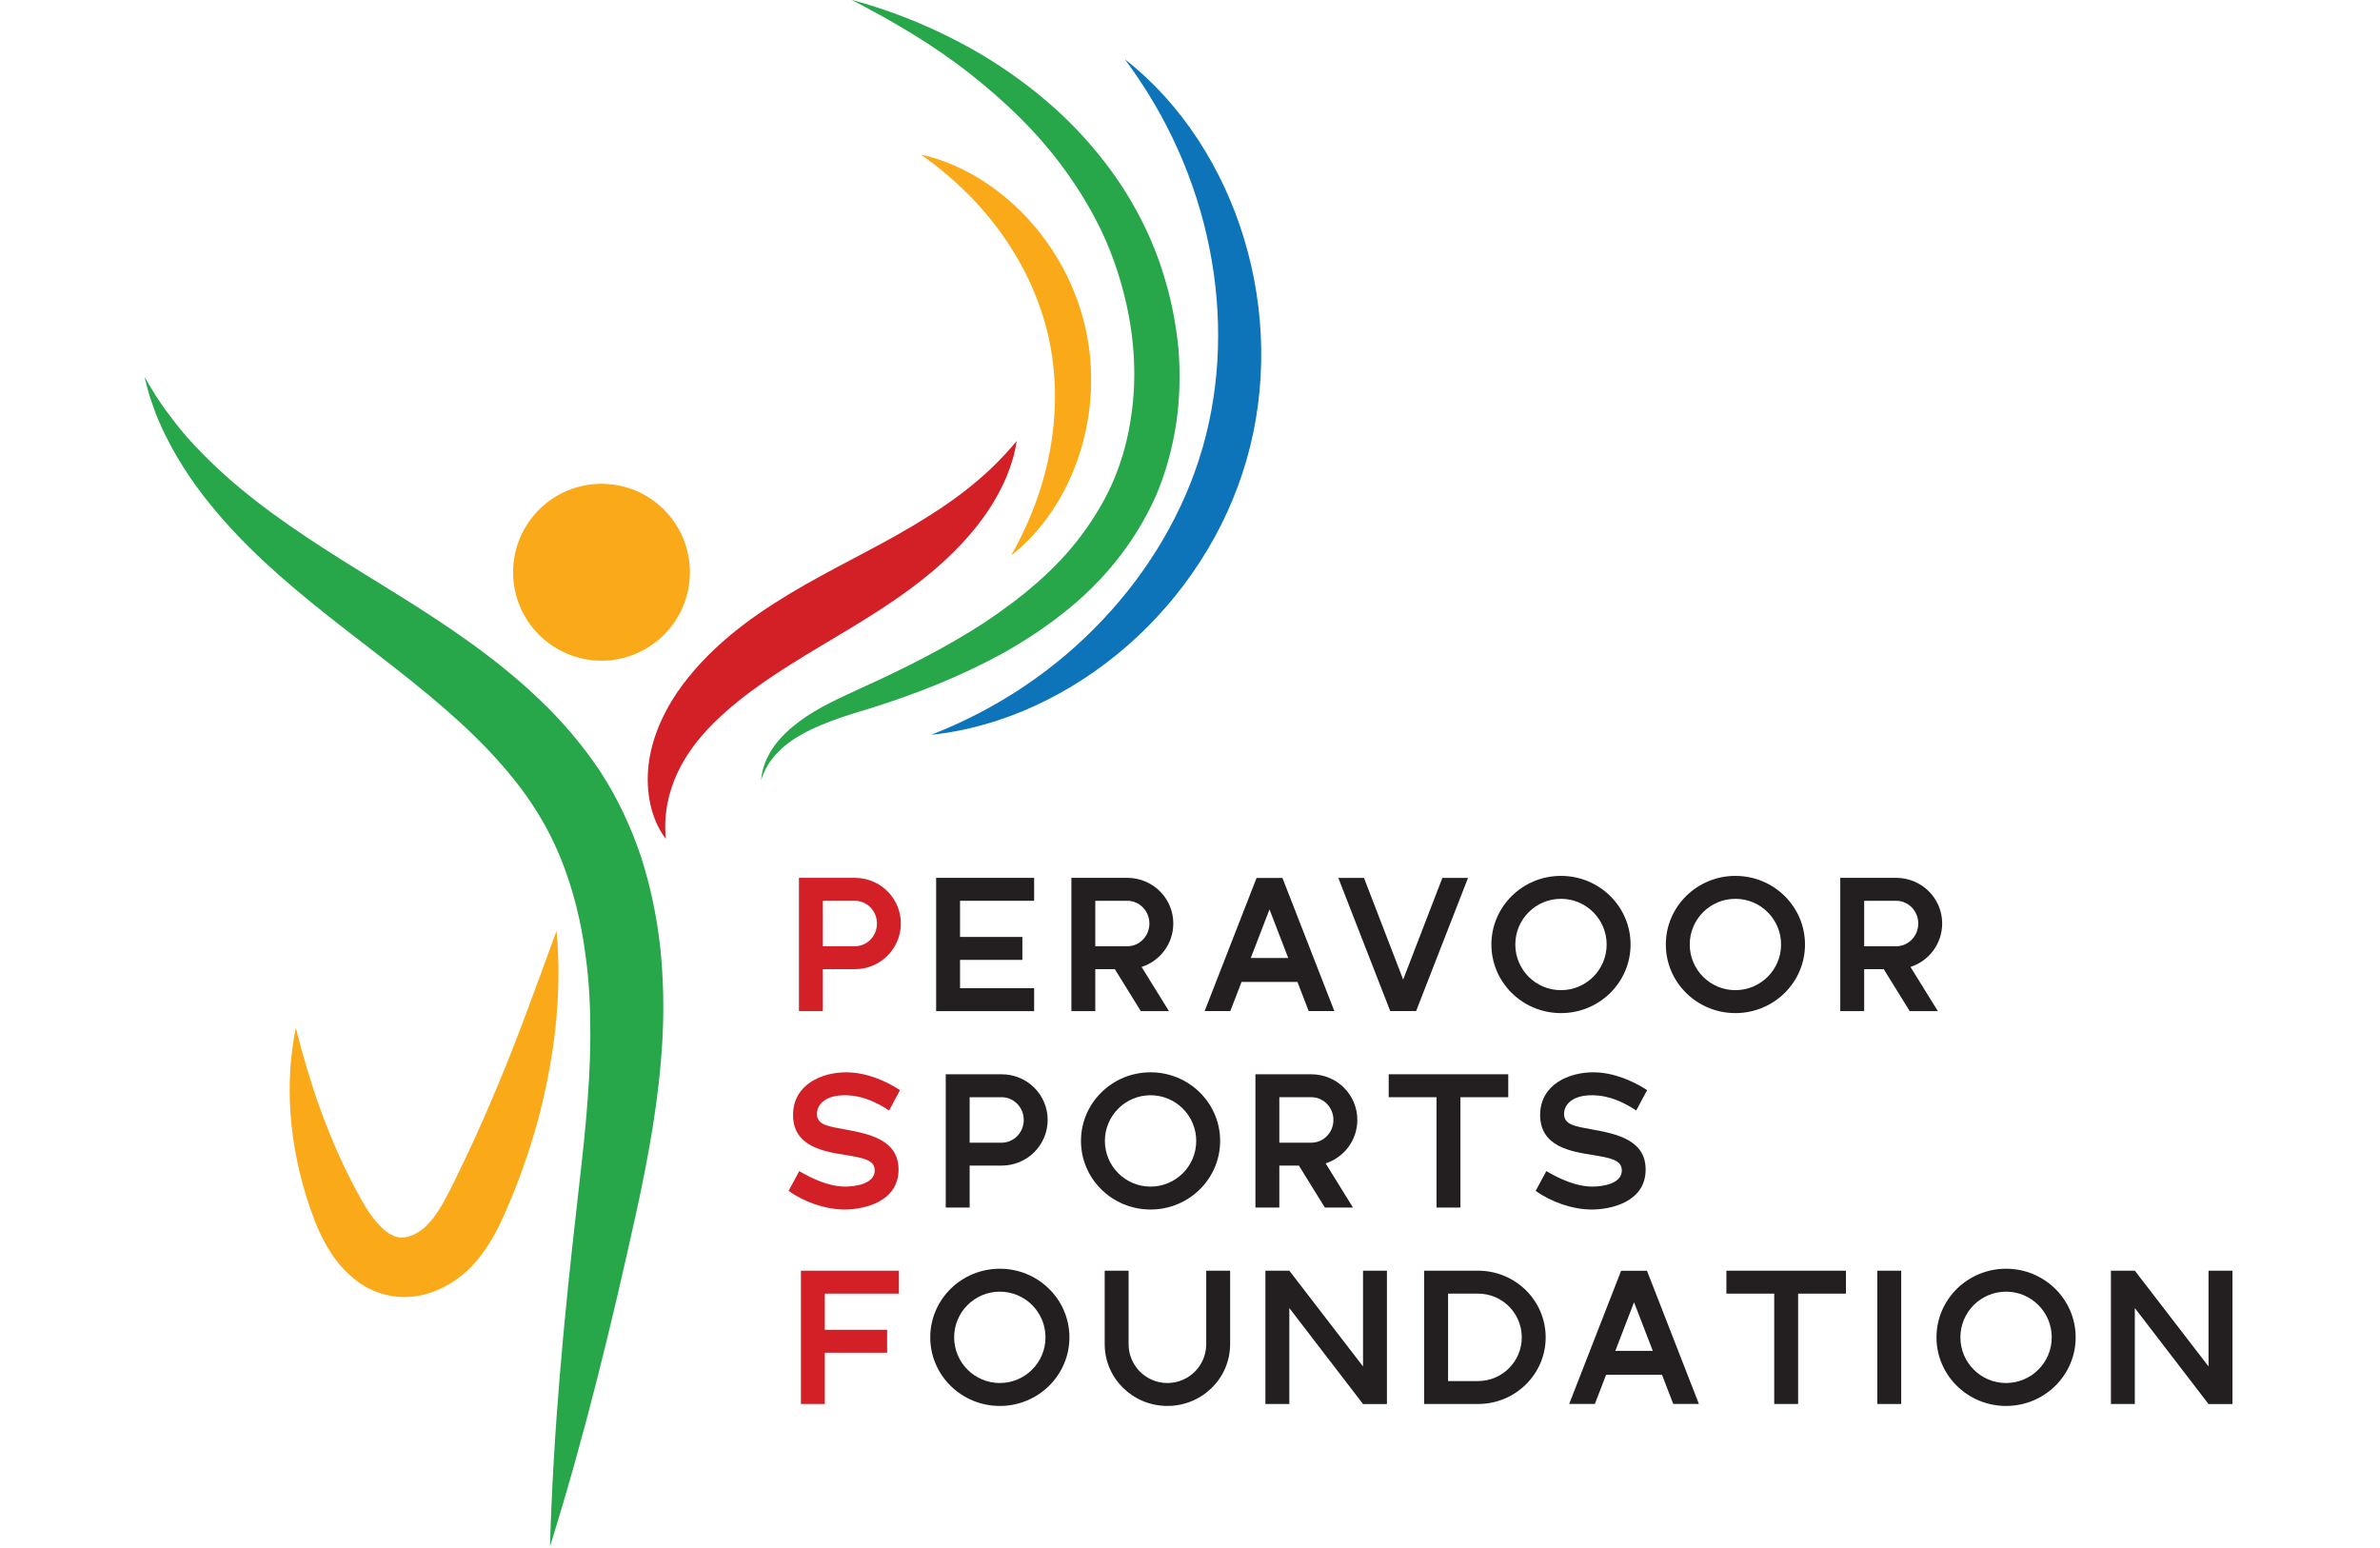
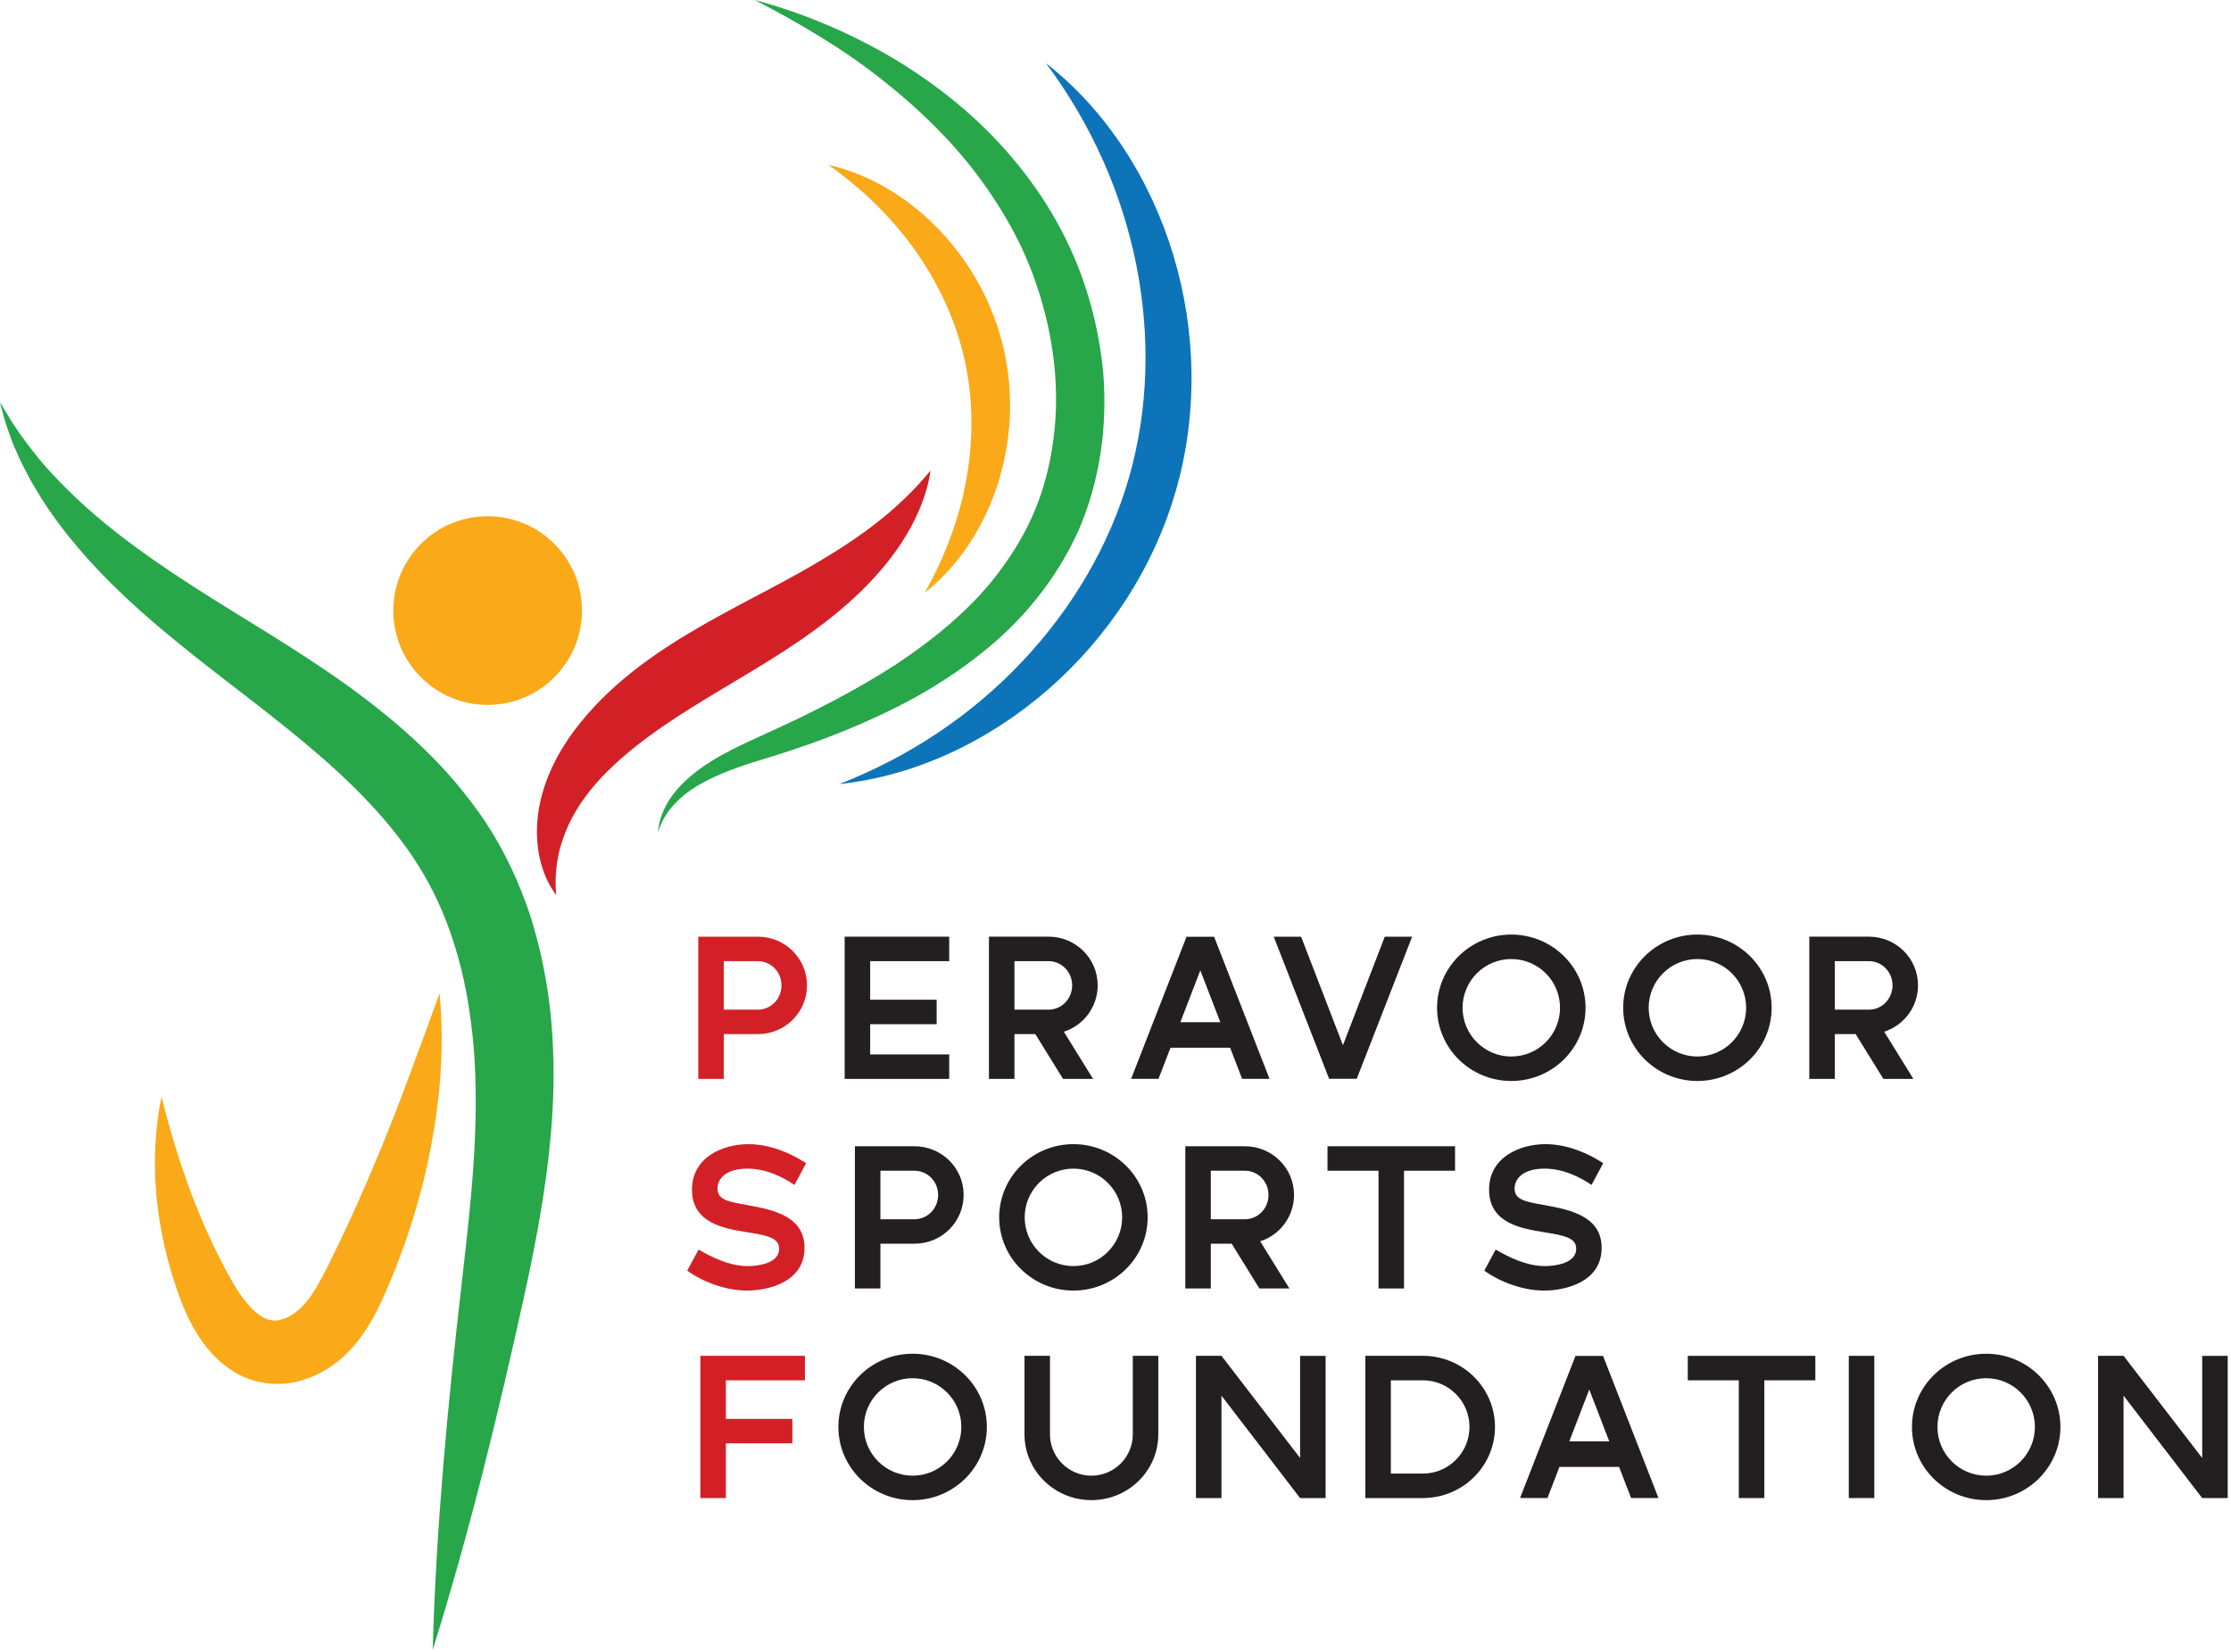
- <svg xmlns="http://www.w3.org/2000/svg" width="100%" height="100%" viewBox="0 0 626 407" version="1.1" xml:space="preserve" style="fill-rule:evenodd;clip-rule:evenodd;stroke-linejoin:round;stroke-miterlimit:2;">
-   <g transform="translate(38, 0)">
-     <path d="M143.468,150.504c-0,12.846 -10.413,23.259 -23.254,23.259c-12.842,-0 -23.254,-10.413 -23.254,-23.259c-0,-12.841 10.412,-23.254 23.254,-23.254c12.841,0 23.254,10.413 23.254,23.254" style="fill:#faa919;fill-rule:nonzero;" />
-     <path d="M0,99.134c1.004,1.625 1.921,3.266 2.917,4.85c1.083,1.55 2.033,3.141 3.2,4.604c2.195,3 4.495,5.879 7.041,8.542c5.021,5.362 10.471,10.229 16.259,14.7c11.579,8.979 24.162,16.491 37.012,24.454c12.808,7.991 25.833,16.587 37.508,27.741c5.838,5.555 11.217,11.834 15.863,18.775c4.6,6.996 8.167,14.717 10.808,22.542c2.534,7.883 4.179,15.933 5.067,23.967c0.829,8.033 1,16.087 0.567,23.966c-0.855,15.805 -3.7,31.005 -6.917,45.767c-6.483,29.429 -13.583,58.713 -22.658,87.683c0.854,-30.337 3.704,-60.37 7.141,-90.254c1.692,-14.887 3.413,-29.496 3.467,-43.779c0.033,-7.137 -0.258,-14.158 -1.217,-21.054c-0.862,-6.896 -2.329,-13.629 -4.45,-20.05c-2.091,-6.438 -4.862,-12.479 -8.408,-18.129c-3.517,-5.696 -7.871,-10.984 -12.654,-16.059c-9.617,-10.145 -21.209,-19.1 -33.063,-28.245c-11.854,-9.134 -24.146,-18.705 -34.7,-30.138c-5.25,-5.733 -10.125,-11.892 -14.058,-18.604c-1.013,-1.65 -1.917,-3.379 -2.792,-5.108c-0.925,-1.692 -1.662,-3.492 -2.446,-5.246c-0.77,-1.759 -1.316,-3.629 -1.975,-5.417c-0.595,-1.812 -1.033,-3.683 -1.512,-5.508Z" style="fill:#27a64a;fill-rule:nonzero;" />
-     <path d="M137.126,220.638c-3.929,-5.162 -5.312,-12.35 -4.566,-19.204c0.762,-6.958 3.67,-13.571 7.504,-19.25c7.812,-11.367 18.746,-19.471 29.575,-25.979c10.908,-6.55 21.858,-11.608 31.975,-17.625c10.179,-6.013 19.662,-12.713 27.804,-22.596c-0.942,6.367 -3.683,12.521 -7.304,18.025c-3.646,5.504 -8.175,10.392 -13.046,14.708c-9.817,8.688 -20.917,15.042 -31.2,21.209c-10.304,6.162 -20.108,12.316 -28.058,20.146c-3.942,3.9 -7.325,8.27 -9.671,13.312c-2.334,5.079 -3.629,10.863 -3.013,17.254" style="fill:#d32027;fill-rule:nonzero;" />
-     <path d="M108.379,244.838c1.4,14.959 -0.162,30.071 -3.612,44.734c-1.725,7.337 -3.984,14.562 -6.696,21.621c-0.659,1.775 -1.384,3.52 -2.134,5.254c-0.729,1.741 -1.475,3.475 -2.345,5.304c-1.755,3.608 -3.975,7.492 -7.267,11.054c-3.417,3.588 -7.813,6.525 -13.258,7.817c-2.709,0.6 -5.738,0.737 -8.638,0.133c-2.867,-0.554 -5.596,-1.733 -7.808,-3.279c-4.459,-3.125 -7.209,-7.013 -9.246,-10.783c-1.021,-1.896 -1.879,-3.792 -2.621,-5.68c-0.687,-1.841 -1.329,-3.65 -1.925,-5.495c-4.696,-14.713 -6.058,-30.417 -3.017,-45.155c3.65,14.542 8.288,28 14.671,40.405c0.775,1.545 1.617,3.091 2.45,4.575c0.8,1.429 1.621,2.8 2.504,4.029c1.763,2.45 3.68,4.458 5.396,5.337c0.859,0.438 1.575,0.688 2.321,0.767c0.692,0.1 1.404,0.008 2.25,-0.229c1.692,-0.438 3.7,-1.659 5.271,-3.404c1.737,-1.784 3.296,-4.271 4.821,-7.188c1.566,-2.921 3.125,-6.267 4.65,-9.417c3.062,-6.4 5.929,-12.912 8.687,-19.512c5.567,-13.208 10.371,-26.804 15.546,-40.888" style="fill:#faa919;fill-rule:nonzero;" />
-     <path d="M162.183,205.208c0.229,-3.091 1.471,-6.133 3.296,-8.762c1.854,-2.629 4.263,-4.834 6.829,-6.738c5.142,-3.812 11.059,-6.35 16.579,-8.908c11.113,-5.033 21.934,-10.508 31.917,-16.975c9.867,-6.563 19.033,-14.071 25.796,-23.254c3.375,-4.563 6.3,-9.442 8.454,-14.604c2.163,-5.175 3.625,-10.655 4.438,-16.25c1.729,-11.192 0.775,-22.859 -2.271,-33.959c-1.492,-5.566 -3.521,-11.008 -6.084,-16.196c-2.566,-5.166 -5.633,-10.166 -9.091,-14.912c-6.892,-9.533 -15.529,-17.883 -24.996,-25.313c-9.479,-7.466 -20.021,-13.662 -30.983,-19.337c11.933,3.183 23.483,8.087 34.3,14.467c10.745,6.47 20.791,14.508 29.075,24.325c8.312,9.725 14.95,21.295 18.708,33.775c1.929,6.225 3.192,12.67 3.817,19.2c0.533,6.545 0.345,13.17 -0.609,19.72c-1.012,6.538 -2.754,13.013 -5.421,19.142c-2.741,6.104 -6.25,11.788 -10.383,16.925c-4.121,5.15 -8.829,9.746 -13.921,13.717c-5.062,4.025 -10.45,7.512 -15.987,10.616c-11.142,6.084 -22.825,10.688 -34.659,14.384c-5.933,1.791 -11.637,3.512 -16.925,6.241c-2.629,1.355 -5.108,2.996 -7.195,5.088c-2.121,2.054 -3.767,4.646 -4.684,7.608" style="fill:#27a64a;fill-rule:nonzero;" />
-     <path d="M206.908,193.265c17.521,-6.805 32.825,-17.192 45.104,-30.213c12.271,-12.987 21.513,-28.592 26.342,-45.433c4.816,-16.846 5.258,-34.967 1.737,-52.479c-3.521,-17.546 -10.979,-34.467 -22.216,-49.538c14.9,11.596 25.741,28.638 31.362,47.221c5.633,18.6 6.138,39.058 0.65,58.104c-5.462,19.054 -16.725,36.125 -31.367,48.917c-14.612,12.766 -32.829,21.471 -51.612,23.421" style="fill:#0d74ba;fill-rule:nonzero;" />
-     <path d="M227.96,146.109c5.229,-9.262 8.717,-18.825 10.379,-28.596c1.675,-9.741 1.533,-19.625 -0.583,-29.016c-2.125,-9.388 -6.234,-18.375 -11.921,-26.459c-5.692,-8.112 -12.933,-15.258 -21.621,-21.391c10.438,2.32 20.129,8.366 27.7,16.395c7.575,8.059 13.129,18.238 15.596,29.259c2.483,11.016 1.829,22.591 -1.567,33.112c-3.4,10.5 -9.554,20.109 -17.983,26.696" style="fill:#faa919;fill-rule:nonzero;" />
-     <path d="M192.66,242.89c0,-3.295 -2.6,-5.966 -5.825,-5.966l-8.404,-0l0,11.958l8.404,0c3.225,0 5.825,-2.671 5.825,-5.992m6.288,-0.012c-0,6.671 -5.404,12.033 -12.113,12.033l-8.404,0l0,11.034l-6.287,-0l-0,-35.055l14.691,0c6.709,0 12.113,5.363 12.113,11.988" style="fill:#d32027;fill-rule:nonzero;" />
-     <path d="M214.517,236.922l0,9.512l16.392,0l-0,6.029l-16.392,0l0,7.45l19.488,0l-0,6.034l-25.775,-0l-0,-35.059l25.775,0l-0,6.034l-19.488,-0Z" style="fill:#231f20;fill-rule:nonzero;" />
-     <path d="M250.09,248.883l8.404,-0c3.225,-0 5.825,-2.671 5.825,-5.992c0,-3.296 -2.6,-5.971 -5.825,-5.971l-8.404,0l-0,11.963Zm12.179,5.437l7.196,11.625l-7.4,0l-6.829,-11.033l-5.146,0l-0,11.033l-6.288,0l0,-35.058l14.692,0c6.708,0 12.113,5.367 12.113,11.992c-0,5.358 -3.488,9.875 -8.338,11.441" style="fill:#231f20;fill-rule:nonzero;" />
-     <path d="M300.839,251.975l-4.929,-12.783l-4.925,12.783l9.854,-0Zm2.425,6.292l-14.704,-0l-2.958,7.666l-6.75,0l13.654,-35.021l6.808,0l13.654,35.021l-6.75,0l-2.954,-7.666Z" style="fill:#231f20;fill-rule:nonzero;" />
-     <path d="M314.012,230.903l6.75,-0l10.308,26.741l10.308,-26.741l6.75,-0l-13.654,35.02l-6.808,0l-13.654,-35.02Z" style="fill:#231f20;fill-rule:nonzero;" />
-     <path d="M384.588,248.418c-0,-6.633 -5.379,-12.013 -12.013,-12.013c-6.633,0 -12.012,5.38 -12.012,12.013c-0,6.637 5.379,12.012 12.012,12.012c6.634,0 12.013,-5.375 12.013,-12.012m-30.313,-0c0,-9.963 8.196,-18.046 18.3,-18.046c10.109,0 18.305,8.083 18.305,18.046c-0,9.967 -8.196,18.046 -18.305,18.046c-10.104,-0 -18.3,-8.079 -18.3,-18.046" style="fill:#231f20;fill-rule:nonzero;" />
-     <path d="M430.468,248.418c-0,-6.633 -5.379,-12.013 -12.013,-12.013c-6.633,0 -12.012,5.38 -12.012,12.013c-0,6.637 5.379,12.012 12.012,12.012c6.634,0 12.013,-5.375 12.013,-12.012m-30.313,-0c0,-9.963 8.196,-18.046 18.3,-18.046c10.109,0 18.305,8.083 18.305,18.046c-0,9.967 -8.196,18.046 -18.305,18.046c-10.104,-0 -18.3,-8.079 -18.3,-18.046" style="fill:#231f20;fill-rule:nonzero;" />
-     <path d="M452.326,248.883l8.404,-0c3.225,-0 5.825,-2.671 5.825,-5.992c0,-3.296 -2.6,-5.971 -5.825,-5.971l-8.404,0l-0,11.963Zm12.179,5.437l7.196,11.625l-7.4,0l-6.829,-11.033l-5.146,0l-0,11.033l-6.288,0l0,-35.058l14.692,0c6.708,0 12.112,5.367 12.112,11.992c0,5.358 -3.487,9.875 -8.337,11.441" style="fill:#231f20;fill-rule:nonzero;" />
-     <path d="M169.42,313.214l2.796,-5.191c3.287,1.904 7.666,4.07 12.154,4.07c2.475,0 7.737,-0.67 7.704,-4.283c-0.021,-2.729 -2.958,-3.262 -7.912,-4.067c-5.359,-0.879 -13.584,-2.116 -13.571,-10.483c0.016,-8.079 7.646,-11.225 13.933,-11.225c5.467,0 10.671,2.371 14.204,4.688l-2.866,5.354c-3.038,-2 -6.955,-4.009 -11.646,-4.009c-5.259,0 -7.346,2.525 -7.334,4.93c0.013,2.854 2.942,3.258 7.28,4.041c6.55,1.188 14.179,2.784 14.179,10.567c-0,8.508 -9.071,10.521 -14.179,10.521c-4.996,-0 -10.667,-1.963 -14.742,-4.913" style="fill:#d32027;fill-rule:nonzero;" />
-     <path d="M231.273,294.553c0,-3.295 -2.6,-5.966 -5.825,-5.966l-8.404,-0l0,11.958l8.404,0c3.225,0 5.825,-2.671 5.825,-5.992m6.288,-0.012c-0,6.671 -5.404,12.033 -12.113,12.033l-8.404,0l0,11.034l-6.287,-0l-0,-35.055l14.691,0c6.709,0 12.113,5.363 12.113,11.988" style="fill:#231f20;fill-rule:nonzero;" />
-     <path d="M276.638,300.08c-0,-6.633 -5.379,-12.012 -12.013,-12.012c-6.633,-0 -12.012,5.379 -12.012,12.012c-0,6.638 5.379,12.013 12.012,12.013c6.634,-0 12.013,-5.375 12.013,-12.013m-30.313,0c0,-9.962 8.196,-18.045 18.3,-18.045c10.109,-0 18.305,8.083 18.305,18.045c-0,9.967 -8.196,18.046 -18.305,18.046c-10.104,0 -18.3,-8.079 -18.3,-18.046" style="fill:#231f20;fill-rule:nonzero;" />
-     <path d="M298.496,300.545l8.404,0c3.225,0 5.825,-2.67 5.825,-5.991c0,-3.296 -2.6,-5.971 -5.825,-5.971l-8.404,-0l-0,11.962Zm12.179,5.442l7.196,11.621l-7.4,-0l-6.829,-11.033l-5.146,-0l-0,11.033l-6.288,-0l0,-35.054l14.692,-0c6.708,-0 12.113,5.362 12.113,11.987c-0,5.359 -3.488,9.875 -8.338,11.446" style="fill:#231f20;fill-rule:nonzero;" />
-     <path d="M358.708,288.585l-12.58,-0l0,29.025l-6.287,-0l-0,-29.025l-12.579,-0l-0,-6.034l31.445,0l0,6.034Z" style="fill:#231f20;fill-rule:nonzero;" />
-     <path d="M365.924,313.214l2.796,-5.191c3.287,1.904 7.667,4.07 12.154,4.07c2.475,0 7.738,-0.67 7.704,-4.283c-0.021,-2.729 -2.958,-3.262 -7.912,-4.067c-5.359,-0.879 -13.584,-2.116 -13.571,-10.483c0.017,-8.079 7.646,-11.225 13.933,-11.225c5.467,0 10.671,2.371 14.204,4.688l-2.866,5.354c-3.038,-2 -6.954,-4.009 -11.646,-4.009c-5.258,0 -7.346,2.525 -7.333,4.93c0.012,2.854 2.941,3.258 7.279,4.041c6.55,1.188 14.179,2.784 14.179,10.567c0,8.508 -9.071,10.521 -14.179,10.521c-4.996,-0 -10.667,-1.963 -14.742,-4.913" style="fill:#231f20;fill-rule:nonzero;" />
-     <path d="M178.948,340.247l-0.001,9.513l16.392,-0l0,6.029l-16.392,-0l0,13.483l-6.287,0l0,-35.058l25.775,-0l0,6.033l-19.488,0Z" style="fill:#d32027;fill-rule:nonzero;" />
-     <path d="M236.993,351.743c0,-6.633 -5.379,-12.013 -12.012,-12.013c-6.634,0 -12.013,5.38 -12.013,12.013c0,6.637 5.379,12.012 12.013,12.012c6.633,0 12.012,-5.375 12.012,-12.012m-30.312,-0c-0,-9.967 8.196,-18.046 18.3,-18.046c10.108,0 18.304,8.079 18.304,18.046c-0,9.967 -8.196,18.046 -18.304,18.046c-10.104,-0 -18.3,-8.079 -18.3,-18.046" style="fill:#231f20;fill-rule:nonzero;" />
-     <path d="M252.563,353.548l-0.001,-19.333l6.288,0l0,19.333c0,5.638 4.571,10.209 10.208,10.209c5.638,-0 10.209,-4.571 10.209,-10.209l-0,-19.333l6.287,0l0,19.333c0,8.967 -7.383,16.238 -16.496,16.238c-9.108,-0 -16.496,-7.271 -16.496,-16.238" style="fill:#231f20;fill-rule:nonzero;" />
-     <path d="M326.797,334.225l0,35.059l-6.287,-0l-19.388,-25.25l0,25.237l-6.287,0l-0,-35.058l6.287,-0l19.388,25.183l-0,-25.171l6.287,0Z" style="fill:#231f20;fill-rule:nonzero;" />
-     <path d="M362.265,351.743c-0,-6.35 -5.146,-11.496 -11.496,-11.496l-7.888,0l0,22.992l7.888,-0c6.35,-0 11.496,-5.146 11.496,-11.496m6.287,-0c0,9.679 -7.958,17.529 -17.779,17.529l-14.183,0l-0,-35.058l14.179,-0c9.821,-0 17.783,7.85 17.783,17.529" style="fill:#231f20;fill-rule:nonzero;" />
-     <path d="M396.725,355.3l-4.93,-12.783l-4.925,12.783l9.855,0Zm2.425,6.292l-14.705,0l-2.954,7.667l-6.754,-0l13.654,-35.021l6.809,-0l13.654,35.021l-6.75,-0l-2.954,-7.667Z" style="fill:#231f20;fill-rule:nonzero;" />
-     <path d="M447.531,340.247l-12.579,0l0,29.025l-6.287,0l-0,-29.025l-12.58,0l0,-6.033l31.446,-0l0,6.033Z" style="fill:#231f20;fill-rule:nonzero;" />
-     <rect x="455.778" y="334.216" width="6.287" height="35.058" style="fill:#231f20;" />
-     <path d="M501.658,351.743c0,-6.633 -5.379,-12.013 -12.012,-12.013c-6.634,0 -12.013,5.38 -12.013,12.013c0,6.637 5.379,12.012 12.013,12.012c6.633,0 12.012,-5.375 12.012,-12.012m-30.312,-0c-0,-9.967 8.196,-18.046 18.3,-18.046c10.108,0 18.304,8.079 18.304,18.046c-0,9.967 -8.196,18.046 -18.304,18.046c-10.104,-0 -18.3,-8.079 -18.3,-18.046" style="fill:#231f20;fill-rule:nonzero;" />
-     <path d="M549.188,334.225l0,35.059l-6.287,-0l-19.388,-25.25l0,25.237l-6.287,0l-0,-35.058l6.287,-0l19.388,25.183l-0,-25.171l6.287,0Z" style="fill:#231f20;fill-rule:nonzero;" />
-   </g>
+ <svg xmlns="http://www.w3.org/2000/svg" width="100%" height="100%" viewBox="0 0 550 407" version="1.1" xml:space="preserve" style="fill-rule:evenodd;clip-rule:evenodd;stroke-linejoin:round;stroke-miterlimit:2;">
+   <path d="M143.468,150.504c-0,12.846 -10.413,23.259 -23.254,23.259c-12.842,-0 -23.254,-10.413 -23.254,-23.259c-0,-12.841 10.412,-23.254 23.254,-23.254c12.841,0 23.254,10.413 23.254,23.254" style="fill:#faa919;fill-rule:nonzero;" />
+   <path d="M0,99.134c1.004,1.625 1.921,3.266 2.917,4.85c1.083,1.55 2.033,3.141 3.2,4.604c2.195,3 4.495,5.879 7.041,8.542c5.021,5.362 10.471,10.229 16.259,14.7c11.579,8.979 24.162,16.491 37.012,24.454c12.808,7.991 25.833,16.587 37.508,27.741c5.838,5.555 11.217,11.834 15.863,18.775c4.6,6.996 8.167,14.717 10.808,22.542c2.534,7.883 4.179,15.933 5.067,23.967c0.829,8.033 1,16.087 0.567,23.966c-0.855,15.805 -3.7,31.005 -6.917,45.767c-6.483,29.429 -13.583,58.713 -22.658,87.683c0.854,-30.337 3.704,-60.37 7.141,-90.254c1.692,-14.887 3.413,-29.496 3.467,-43.779c0.033,-7.137 -0.258,-14.158 -1.217,-21.054c-0.862,-6.896 -2.329,-13.629 -4.45,-20.05c-2.091,-6.438 -4.862,-12.479 -8.408,-18.129c-3.517,-5.696 -7.871,-10.984 -12.654,-16.059c-9.617,-10.145 -21.209,-19.1 -33.063,-28.245c-11.854,-9.134 -24.146,-18.705 -34.7,-30.138c-5.25,-5.733 -10.125,-11.892 -14.058,-18.604c-1.013,-1.65 -1.917,-3.379 -2.792,-5.108c-0.925,-1.692 -1.662,-3.492 -2.446,-5.246c-0.77,-1.759 -1.316,-3.629 -1.975,-5.417c-0.595,-1.812 -1.033,-3.683 -1.512,-5.508Z" style="fill:#27a64a;fill-rule:nonzero;" />
+   <path d="M137.126,220.638c-3.929,-5.162 -5.312,-12.35 -4.566,-19.204c0.762,-6.958 3.67,-13.571 7.504,-19.25c7.812,-11.367 18.746,-19.471 29.575,-25.979c10.908,-6.55 21.858,-11.608 31.975,-17.625c10.179,-6.013 19.662,-12.713 27.804,-22.596c-0.942,6.367 -3.683,12.521 -7.304,18.025c-3.646,5.504 -8.175,10.392 -13.046,14.708c-9.817,8.688 -20.917,15.042 -31.2,21.209c-10.304,6.162 -20.108,12.316 -28.058,20.146c-3.942,3.9 -7.325,8.27 -9.671,13.312c-2.334,5.079 -3.629,10.863 -3.013,17.254" style="fill:#d32027;fill-rule:nonzero;" />
+   <path d="M108.379,244.838c1.4,14.959 -0.162,30.071 -3.612,44.734c-1.725,7.337 -3.984,14.562 -6.696,21.621c-0.659,1.775 -1.384,3.52 -2.134,5.254c-0.729,1.741 -1.475,3.475 -2.345,5.304c-1.755,3.608 -3.975,7.492 -7.267,11.054c-3.417,3.588 -7.813,6.525 -13.258,7.817c-2.709,0.6 -5.738,0.737 -8.638,0.133c-2.867,-0.554 -5.596,-1.733 -7.808,-3.279c-4.459,-3.125 -7.209,-7.013 -9.246,-10.783c-1.021,-1.896 -1.879,-3.792 -2.621,-5.68c-0.687,-1.841 -1.329,-3.65 -1.925,-5.495c-4.696,-14.713 -6.058,-30.417 -3.017,-45.155c3.65,14.542 8.288,28 14.671,40.405c0.775,1.545 1.617,3.091 2.45,4.575c0.8,1.429 1.621,2.8 2.504,4.029c1.763,2.45 3.68,4.458 5.396,5.337c0.859,0.438 1.575,0.688 2.321,0.767c0.692,0.1 1.404,0.008 2.25,-0.229c1.692,-0.438 3.7,-1.659 5.271,-3.404c1.737,-1.784 3.296,-4.271 4.821,-7.188c1.566,-2.921 3.125,-6.267 4.65,-9.417c3.062,-6.4 5.929,-12.912 8.687,-19.512c5.567,-13.208 10.371,-26.804 15.546,-40.888" style="fill:#faa919;fill-rule:nonzero;" />
+   <path d="M162.183,205.208c0.229,-3.091 1.471,-6.133 3.296,-8.762c1.854,-2.629 4.263,-4.834 6.829,-6.738c5.142,-3.812 11.059,-6.35 16.579,-8.908c11.113,-5.033 21.934,-10.508 31.917,-16.975c9.867,-6.563 19.033,-14.071 25.796,-23.254c3.375,-4.563 6.3,-9.442 8.454,-14.604c2.163,-5.175 3.625,-10.655 4.438,-16.25c1.729,-11.192 0.775,-22.859 -2.271,-33.959c-1.492,-5.566 -3.521,-11.008 -6.084,-16.196c-2.566,-5.166 -5.633,-10.166 -9.091,-14.912c-6.892,-9.533 -15.529,-17.883 -24.996,-25.313c-9.479,-7.466 -20.021,-13.662 -30.983,-19.337c11.933,3.183 23.483,8.087 34.3,14.467c10.745,6.47 20.791,14.508 29.075,24.325c8.312,9.725 14.95,21.295 18.708,33.775c1.929,6.225 3.192,12.67 3.817,19.2c0.533,6.545 0.345,13.17 -0.609,19.72c-1.012,6.538 -2.754,13.013 -5.421,19.142c-2.741,6.104 -6.25,11.788 -10.383,16.925c-4.121,5.15 -8.829,9.746 -13.921,13.717c-5.062,4.025 -10.45,7.512 -15.987,10.616c-11.142,6.084 -22.825,10.688 -34.659,14.384c-5.933,1.791 -11.637,3.512 -16.925,6.241c-2.629,1.355 -5.108,2.996 -7.195,5.088c-2.121,2.054 -3.767,4.646 -4.684,7.608" style="fill:#27a64a;fill-rule:nonzero;" />
+   <path d="M206.908,193.265c17.521,-6.805 32.825,-17.192 45.104,-30.213c12.271,-12.987 21.513,-28.592 26.342,-45.433c4.816,-16.846 5.258,-34.967 1.737,-52.479c-3.521,-17.546 -10.979,-34.467 -22.216,-49.538c14.9,11.596 25.741,28.638 31.362,47.221c5.633,18.6 6.138,39.058 0.65,58.104c-5.462,19.054 -16.725,36.125 -31.367,48.917c-14.612,12.766 -32.829,21.471 -51.612,23.421" style="fill:#0d74ba;fill-rule:nonzero;" />
+   <path d="M227.96,146.109c5.229,-9.262 8.717,-18.825 10.379,-28.596c1.675,-9.741 1.533,-19.625 -0.583,-29.016c-2.125,-9.388 -6.234,-18.375 -11.921,-26.459c-5.692,-8.112 -12.933,-15.258 -21.621,-21.391c10.438,2.32 20.129,8.366 27.7,16.395c7.575,8.059 13.129,18.238 15.596,29.259c2.483,11.016 1.829,22.591 -1.567,33.112c-3.4,10.5 -9.554,20.109 -17.983,26.696" style="fill:#faa919;fill-rule:nonzero;" />
+   <path d="M192.66,242.89c0,-3.295 -2.6,-5.966 -5.825,-5.966l-8.404,-0l0,11.958l8.404,0c3.225,0 5.825,-2.671 5.825,-5.992m6.288,-0.012c-0,6.671 -5.404,12.033 -12.113,12.033l-8.404,0l0,11.034l-6.287,-0l-0,-35.055l14.691,0c6.709,0 12.113,5.363 12.113,11.988" style="fill:#d32027;fill-rule:nonzero;" />
+   <path d="M214.517,236.922l0,9.512l16.392,0l-0,6.029l-16.392,0l0,7.45l19.488,0l-0,6.034l-25.775,-0l-0,-35.059l25.775,0l-0,6.034l-19.488,-0Z" style="fill:#231f20;fill-rule:nonzero;" />
+   <path d="M250.09,248.883l8.404,-0c3.225,-0 5.825,-2.671 5.825,-5.992c0,-3.296 -2.6,-5.971 -5.825,-5.971l-8.404,0l-0,11.963Zm12.179,5.437l7.196,11.625l-7.4,0l-6.829,-11.033l-5.146,0l-0,11.033l-6.288,0l0,-35.058l14.692,0c6.708,0 12.113,5.367 12.113,11.992c-0,5.358 -3.488,9.875 -8.338,11.441" style="fill:#231f20;fill-rule:nonzero;" />
+   <path d="M300.839,251.975l-4.929,-12.783l-4.925,12.783l9.854,-0Zm2.425,6.292l-14.704,-0l-2.958,7.666l-6.75,0l13.654,-35.021l6.808,0l13.654,35.021l-6.75,0l-2.954,-7.666Z" style="fill:#231f20;fill-rule:nonzero;" />
+   <path d="M314.012,230.903l6.75,-0l10.308,26.741l10.308,-26.741l6.75,-0l-13.654,35.02l-6.808,0l-13.654,-35.02Z" style="fill:#231f20;fill-rule:nonzero;" />
+   <path d="M384.588,248.418c-0,-6.633 -5.379,-12.013 -12.013,-12.013c-6.633,0 -12.012,5.38 -12.012,12.013c-0,6.637 5.379,12.012 12.012,12.012c6.634,0 12.013,-5.375 12.013,-12.012m-30.313,-0c0,-9.963 8.196,-18.046 18.3,-18.046c10.109,0 18.305,8.083 18.305,18.046c-0,9.967 -8.196,18.046 -18.305,18.046c-10.104,-0 -18.3,-8.079 -18.3,-18.046" style="fill:#231f20;fill-rule:nonzero;" />
+   <path d="M430.468,248.418c-0,-6.633 -5.379,-12.013 -12.013,-12.013c-6.633,0 -12.012,5.38 -12.012,12.013c-0,6.637 5.379,12.012 12.012,12.012c6.634,0 12.013,-5.375 12.013,-12.012m-30.313,-0c0,-9.963 8.196,-18.046 18.3,-18.046c10.109,0 18.305,8.083 18.305,18.046c-0,9.967 -8.196,18.046 -18.305,18.046c-10.104,-0 -18.3,-8.079 -18.3,-18.046" style="fill:#231f20;fill-rule:nonzero;" />
+   <path d="M452.326,248.883l8.404,-0c3.225,-0 5.825,-2.671 5.825,-5.992c0,-3.296 -2.6,-5.971 -5.825,-5.971l-8.404,0l-0,11.963Zm12.179,5.437l7.196,11.625l-7.4,0l-6.829,-11.033l-5.146,0l-0,11.033l-6.288,0l0,-35.058l14.692,0c6.708,0 12.112,5.367 12.112,11.992c0,5.358 -3.487,9.875 -8.337,11.441" style="fill:#231f20;fill-rule:nonzero;" />
+   <path d="M169.42,313.214l2.796,-5.191c3.287,1.904 7.666,4.07 12.154,4.07c2.475,0 7.737,-0.67 7.704,-4.283c-0.021,-2.729 -2.958,-3.262 -7.912,-4.067c-5.359,-0.879 -13.584,-2.116 -13.571,-10.483c0.016,-8.079 7.646,-11.225 13.933,-11.225c5.467,0 10.671,2.371 14.204,4.688l-2.866,5.354c-3.038,-2 -6.955,-4.009 -11.646,-4.009c-5.259,0 -7.346,2.525 -7.334,4.93c0.013,2.854 2.942,3.258 7.28,4.041c6.55,1.188 14.179,2.784 14.179,10.567c-0,8.508 -9.071,10.521 -14.179,10.521c-4.996,-0 -10.667,-1.963 -14.742,-4.913" style="fill:#d32027;fill-rule:nonzero;" />
+   <path d="M231.273,294.553c0,-3.295 -2.6,-5.966 -5.825,-5.966l-8.404,-0l0,11.958l8.404,0c3.225,0 5.825,-2.671 5.825,-5.992m6.288,-0.012c-0,6.671 -5.404,12.033 -12.113,12.033l-8.404,0l0,11.034l-6.287,-0l-0,-35.055l14.691,0c6.709,0 12.113,5.363 12.113,11.988" style="fill:#231f20;fill-rule:nonzero;" />
+   <path d="M276.638,300.08c-0,-6.633 -5.379,-12.012 -12.013,-12.012c-6.633,-0 -12.012,5.379 -12.012,12.012c-0,6.638 5.379,12.013 12.012,12.013c6.634,-0 12.013,-5.375 12.013,-12.013m-30.313,0c0,-9.962 8.196,-18.045 18.3,-18.045c10.109,-0 18.305,8.083 18.305,18.045c-0,9.967 -8.196,18.046 -18.305,18.046c-10.104,0 -18.3,-8.079 -18.3,-18.046" style="fill:#231f20;fill-rule:nonzero;" />
+   <path d="M298.496,300.545l8.404,0c3.225,0 5.825,-2.67 5.825,-5.991c0,-3.296 -2.6,-5.971 -5.825,-5.971l-8.404,-0l-0,11.962Zm12.179,5.442l7.196,11.621l-7.4,-0l-6.829,-11.033l-5.146,-0l-0,11.033l-6.288,-0l0,-35.054l14.692,-0c6.708,-0 12.113,5.362 12.113,11.987c-0,5.359 -3.488,9.875 -8.338,11.446" style="fill:#231f20;fill-rule:nonzero;" />
+   <path d="M358.708,288.585l-12.58,-0l0,29.025l-6.287,-0l-0,-29.025l-12.579,-0l-0,-6.034l31.445,0l0,6.034Z" style="fill:#231f20;fill-rule:nonzero;" />
+   <path d="M365.924,313.214l2.796,-5.191c3.287,1.904 7.667,4.07 12.154,4.07c2.475,0 7.738,-0.67 7.704,-4.283c-0.021,-2.729 -2.958,-3.262 -7.912,-4.067c-5.359,-0.879 -13.584,-2.116 -13.571,-10.483c0.017,-8.079 7.646,-11.225 13.933,-11.225c5.467,0 10.671,2.371 14.204,4.688l-2.866,5.354c-3.038,-2 -6.954,-4.009 -11.646,-4.009c-5.258,0 -7.346,2.525 -7.333,4.93c0.012,2.854 2.941,3.258 7.279,4.041c6.55,1.188 14.179,2.784 14.179,10.567c0,8.508 -9.071,10.521 -14.179,10.521c-4.996,-0 -10.667,-1.963 -14.742,-4.913" style="fill:#231f20;fill-rule:nonzero;" />
+   <path d="M178.948,340.247l-0.001,9.513l16.392,-0l0,6.029l-16.392,-0l0,13.483l-6.287,0l0,-35.058l25.775,-0l0,6.033l-19.488,0Z" style="fill:#d32027;fill-rule:nonzero;" />
+   <path d="M236.993,351.743c0,-6.633 -5.379,-12.013 -12.012,-12.013c-6.634,0 -12.013,5.38 -12.013,12.013c0,6.637 5.379,12.012 12.013,12.012c6.633,0 12.012,-5.375 12.012,-12.012m-30.312,-0c-0,-9.967 8.196,-18.046 18.3,-18.046c10.108,0 18.304,8.079 18.304,18.046c-0,9.967 -8.196,18.046 -18.304,18.046c-10.104,-0 -18.3,-8.079 -18.3,-18.046" style="fill:#231f20;fill-rule:nonzero;" />
+   <path d="M252.563,353.548l-0.001,-19.333l6.288,0l0,19.333c0,5.638 4.571,10.209 10.208,10.209c5.638,-0 10.209,-4.571 10.209,-10.209l-0,-19.333l6.287,0l0,19.333c0,8.967 -7.383,16.238 -16.496,16.238c-9.108,-0 -16.496,-7.271 -16.496,-16.238" style="fill:#231f20;fill-rule:nonzero;" />
+   <path d="M326.797,334.225l0,35.059l-6.287,-0l-19.388,-25.25l0,25.237l-6.287,0l-0,-35.058l6.287,-0l19.388,25.183l-0,-25.171l6.287,0Z" style="fill:#231f20;fill-rule:nonzero;" />
+   <path d="M362.265,351.743c-0,-6.35 -5.146,-11.496 -11.496,-11.496l-7.888,0l0,22.992l7.888,-0c6.35,-0 11.496,-5.146 11.496,-11.496m6.287,-0c0,9.679 -7.958,17.529 -17.779,17.529l-14.183,0l-0,-35.058l14.179,-0c9.821,-0 17.783,7.85 17.783,17.529" style="fill:#231f20;fill-rule:nonzero;" />
+   <path d="M396.725,355.3l-4.93,-12.783l-4.925,12.783l9.855,0Zm2.425,6.292l-14.705,0l-2.954,7.667l-6.754,-0l13.654,-35.021l6.809,-0l13.654,35.021l-6.75,-0l-2.954,-7.667Z" style="fill:#231f20;fill-rule:nonzero;" />
+   <path d="M447.531,340.247l-12.579,0l0,29.025l-6.287,0l-0,-29.025l-12.58,0l0,-6.033l31.446,-0l0,6.033Z" style="fill:#231f20;fill-rule:nonzero;" />
+   <rect x="455.778" y="334.216" width="6.287" height="35.058" style="fill:#231f20;" />
+   <path d="M501.658,351.743c0,-6.633 -5.379,-12.013 -12.012,-12.013c-6.634,0 -12.013,5.38 -12.013,12.013c0,6.637 5.379,12.012 12.013,12.012c6.633,0 12.012,-5.375 12.012,-12.012m-30.312,-0c-0,-9.967 8.196,-18.046 18.3,-18.046c10.108,0 18.304,8.079 18.304,18.046c-0,9.967 -8.196,18.046 -18.304,18.046c-10.104,-0 -18.3,-8.079 -18.3,-18.046" style="fill:#231f20;fill-rule:nonzero;" />
+   <path d="M549.188,334.225l0,35.059l-6.287,-0l-19.388,-25.25l0,25.237l-6.287,0l-0,-35.058l6.287,-0l19.388,25.183l-0,-25.171l6.287,0Z" style="fill:#231f20;fill-rule:nonzero;" />
</svg>
